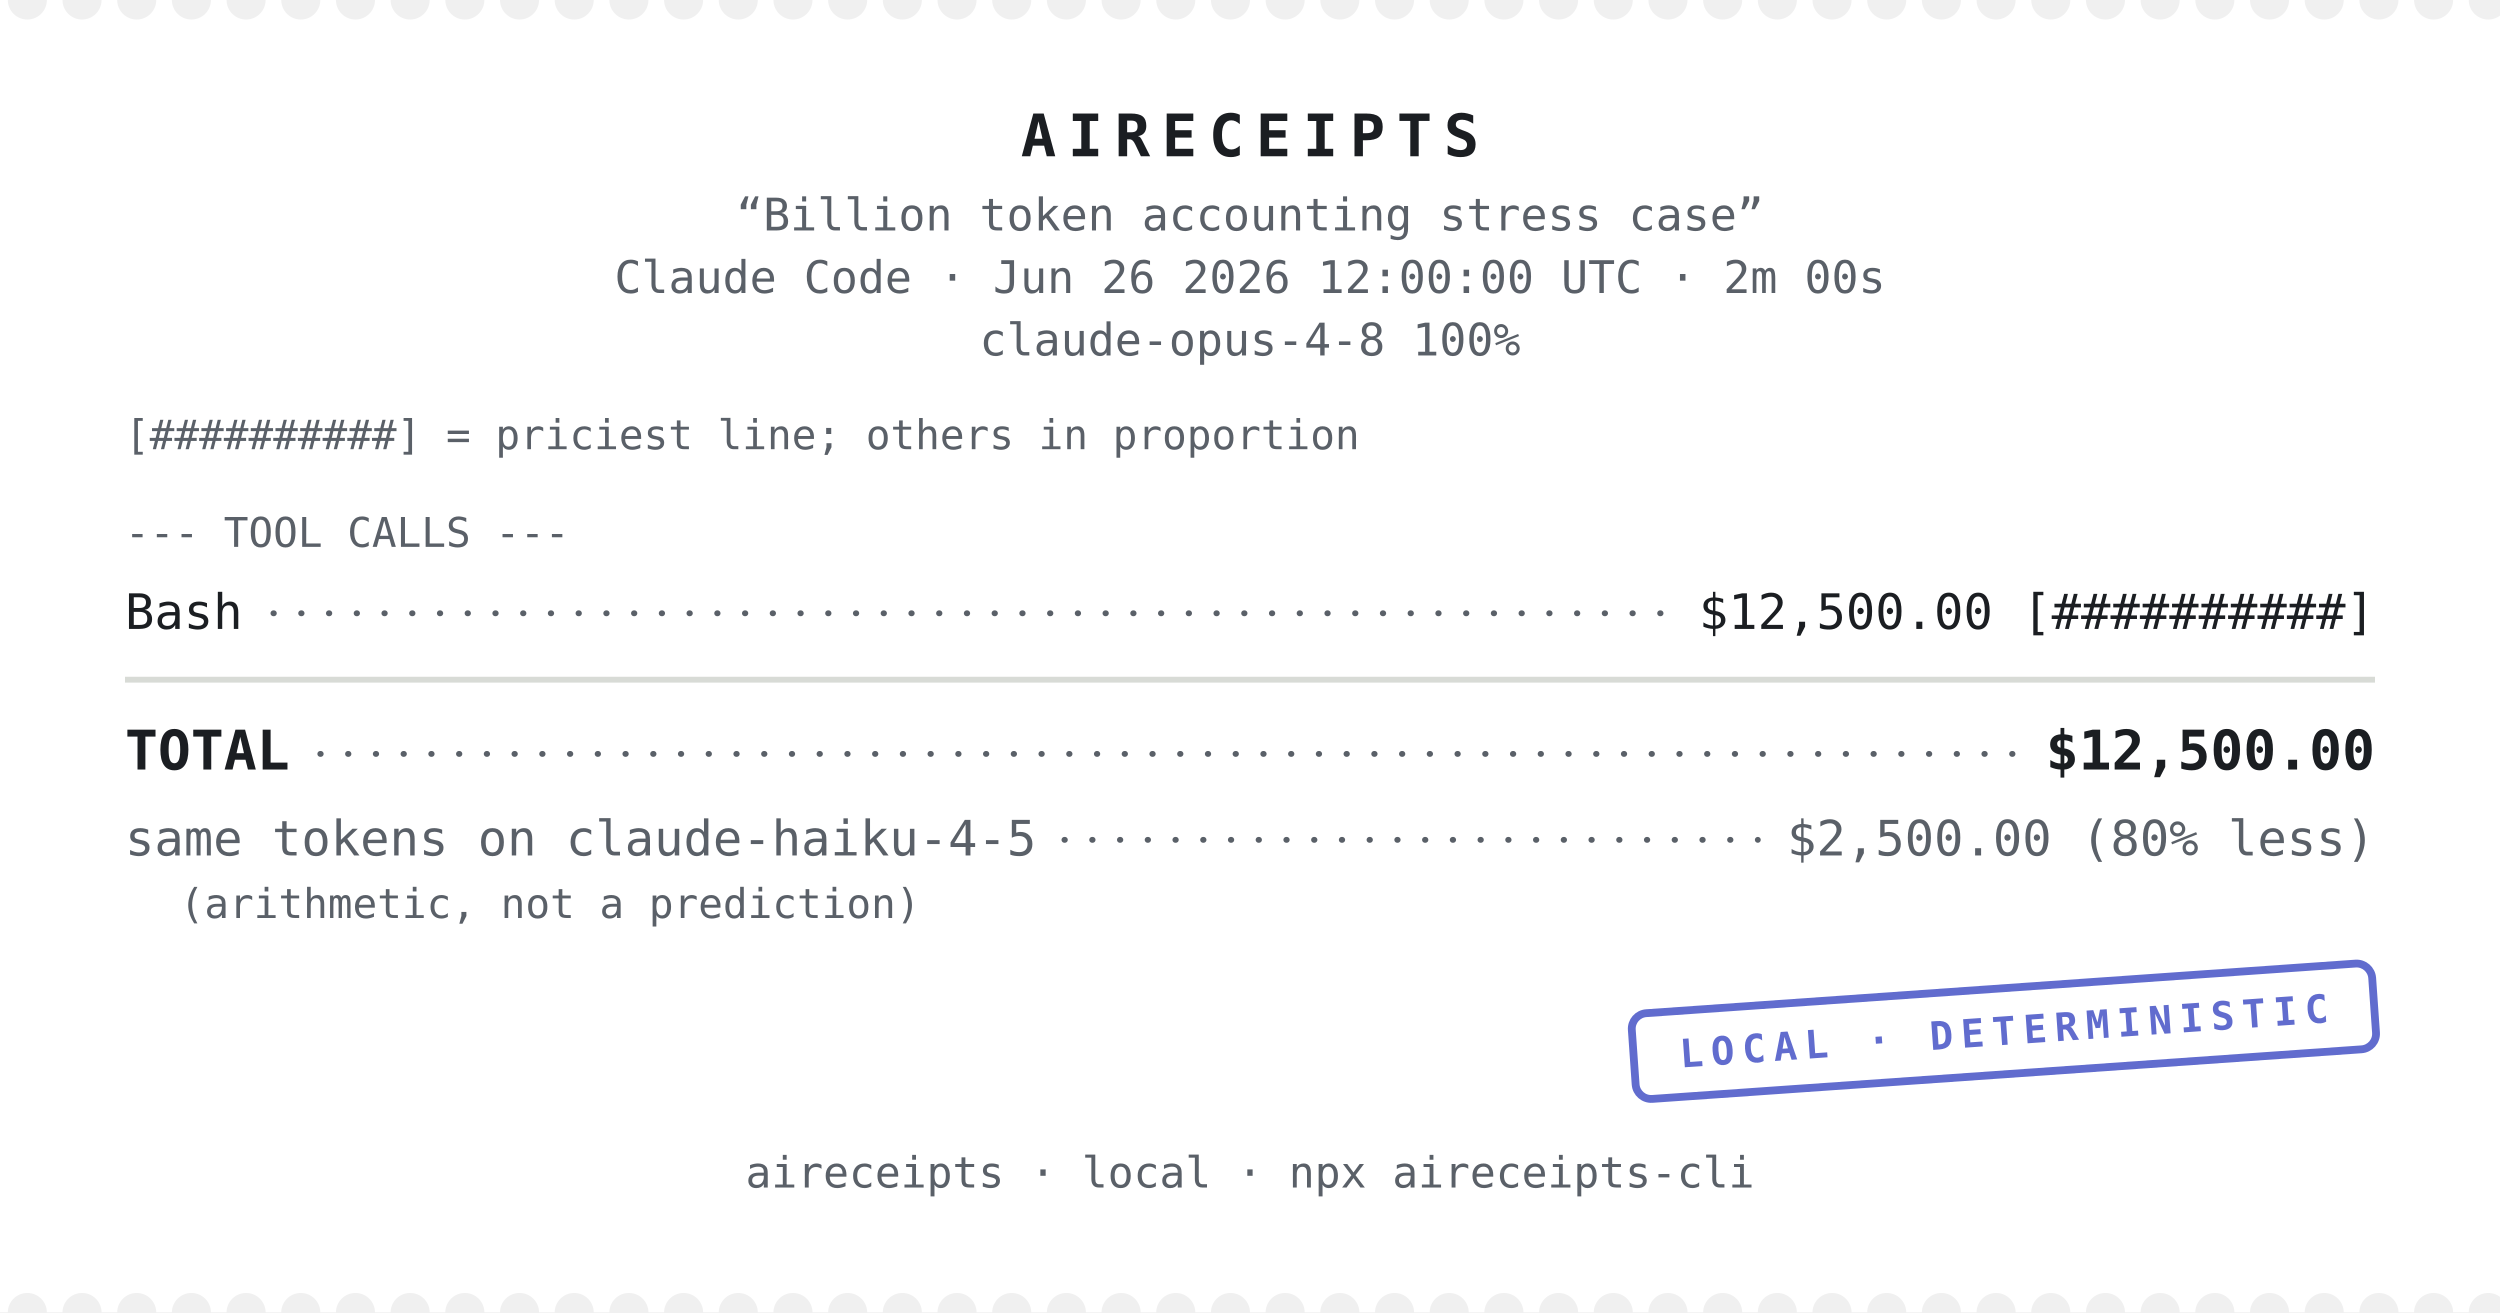
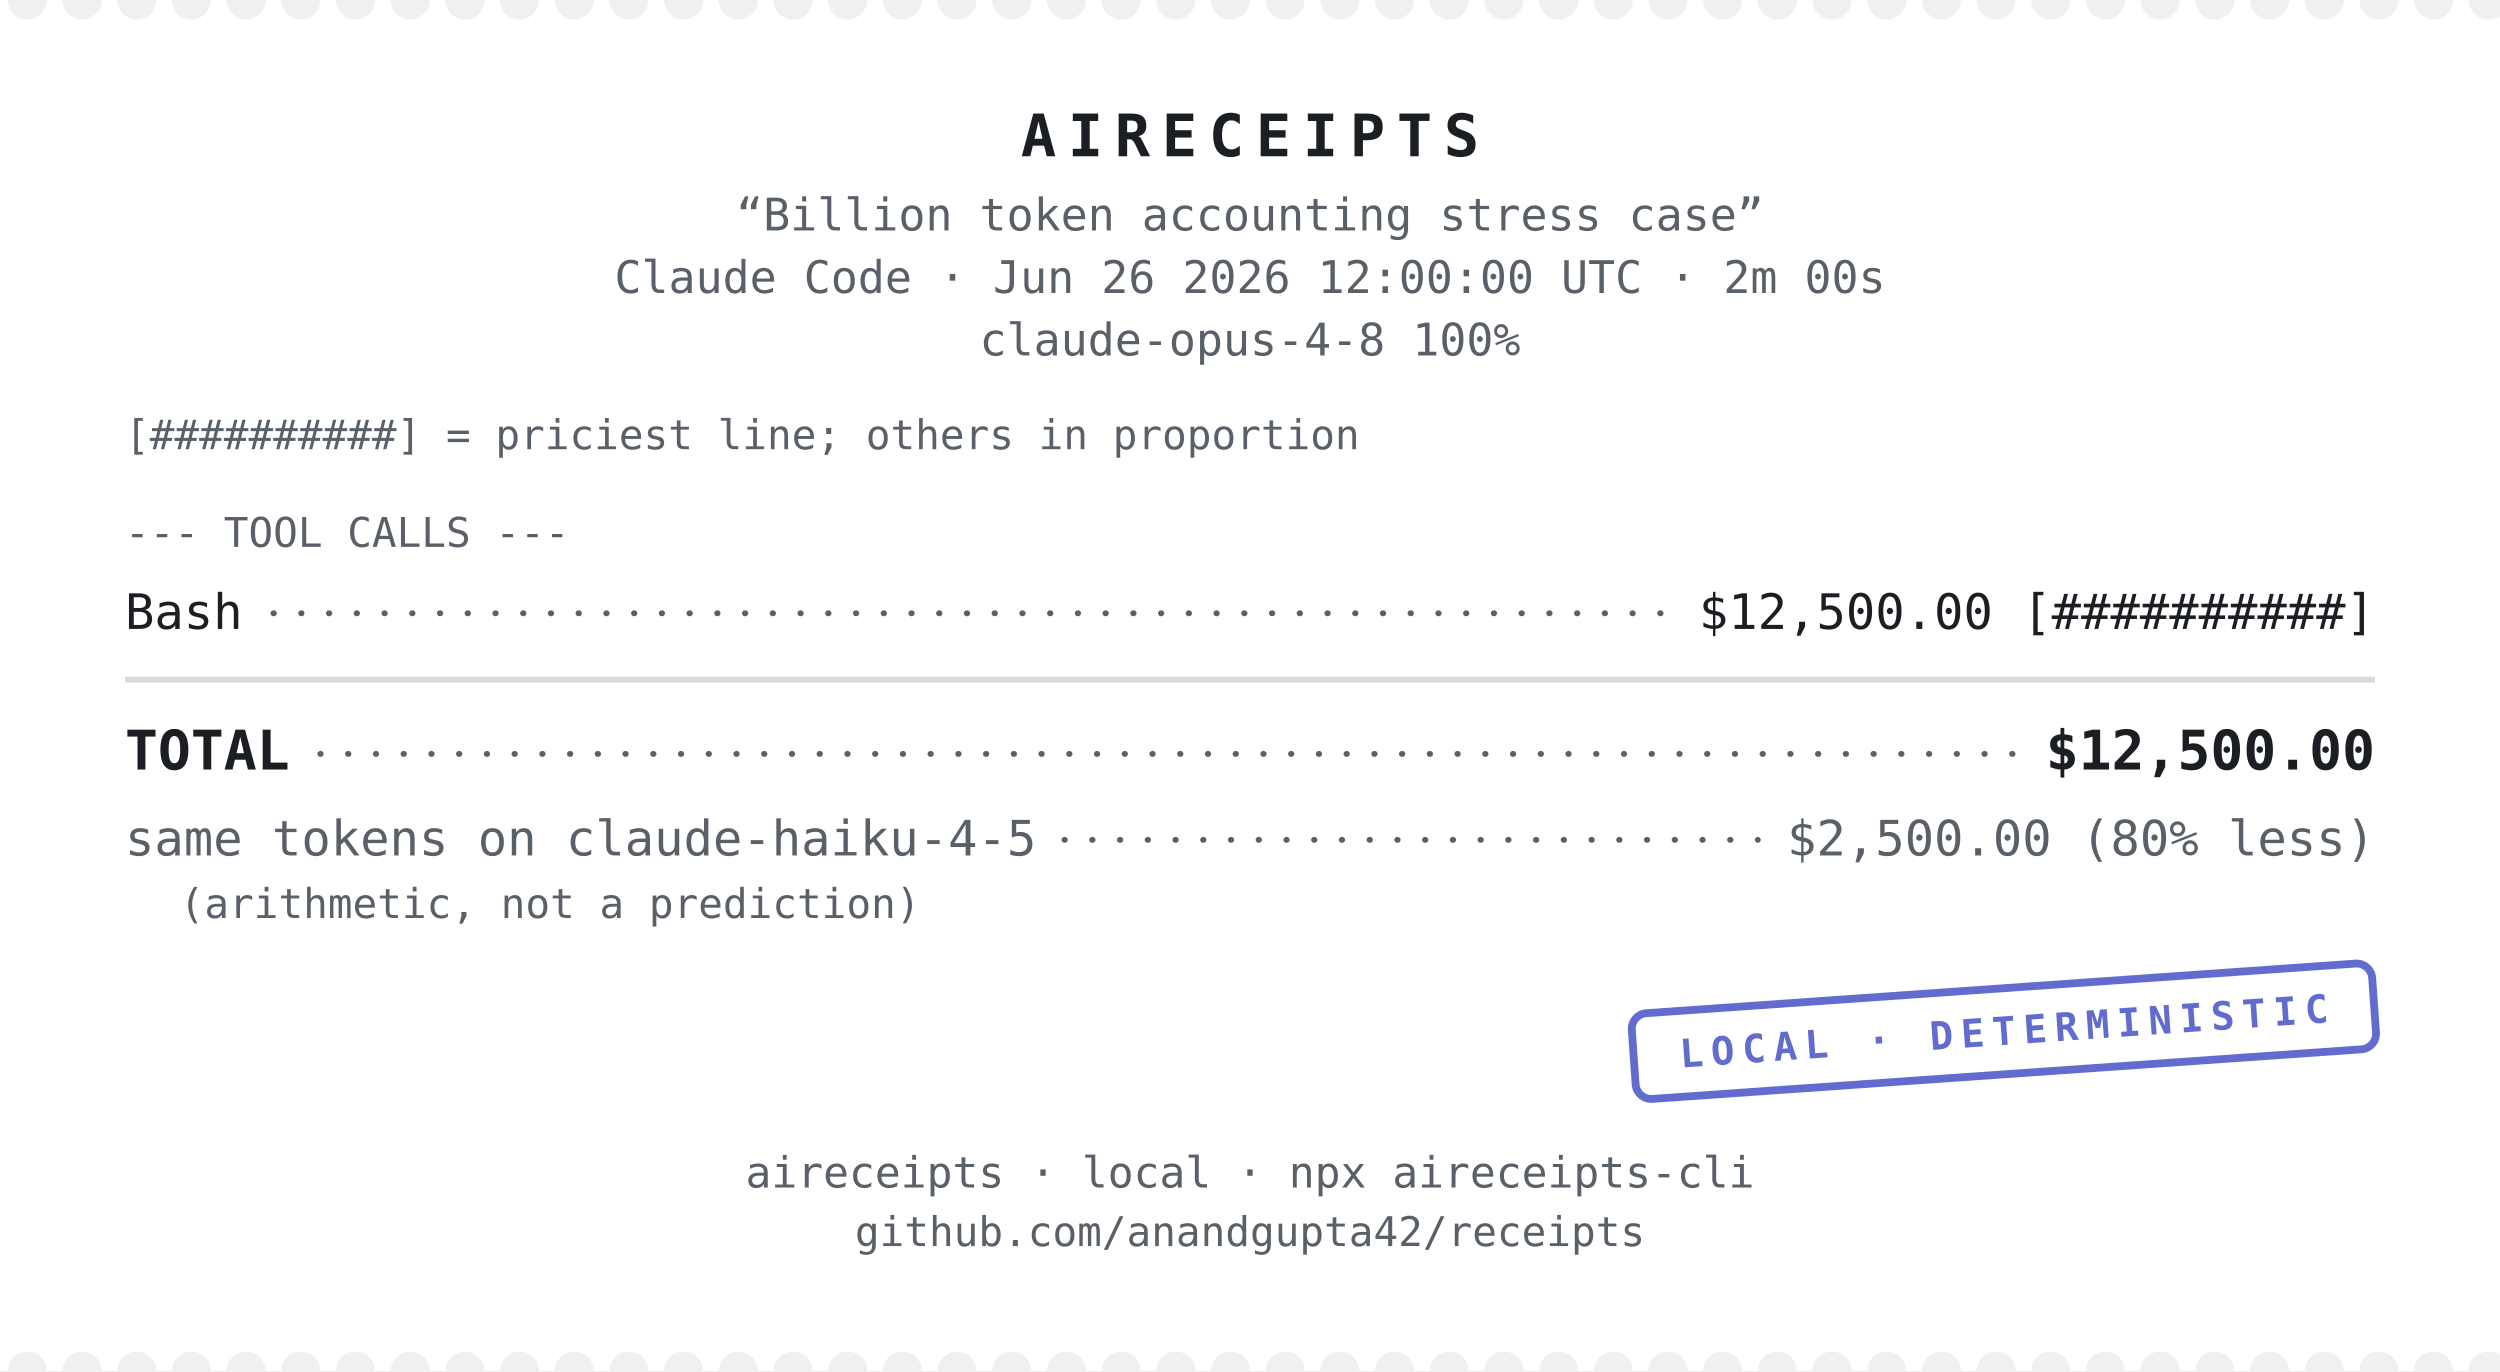
- <svg xmlns="http://www.w3.org/2000/svg" width="640" height="336" viewBox="0 0 640 336" font-family="&quot;SF Mono&quot;,&quot;Cascadia Code&quot;,&quot;JetBrains Mono&quot;,Menlo,Consolas,monospace" role="img" aria-label="aireceipts cost receipt">
+ <svg xmlns="http://www.w3.org/2000/svg" width="640" height="351" viewBox="0 0 640 351" font-family="&quot;SF Mono&quot;,&quot;Cascadia Code&quot;,&quot;JetBrains Mono&quot;,Menlo,Consolas,monospace" role="img" aria-label="aireceipts cost receipt">
  <g transform="translate(0 0)">
    <defs>
-       <mask id="perf-0" maskUnits="userSpaceOnUse" x="-5" y="-5" width="650" height="346">
-         <rect x="0" y="0" width="640" height="336" fill="#FFFFFF" />
+       <mask id="perf-0" maskUnits="userSpaceOnUse" x="-5" y="-5" width="650" height="361">
+         <rect x="0" y="0" width="640" height="351" fill="#FFFFFF" />
        <g class="perf-top">
          <circle cx="7" cy="0" r="5" fill="#000000" />
          <circle cx="21" cy="0" r="5" fill="#000000" />
          <circle cx="35" cy="0" r="5" fill="#000000" />
          <circle cx="49" cy="0" r="5" fill="#000000" />
          <circle cx="63" cy="0" r="5" fill="#000000" />
          <circle cx="77" cy="0" r="5" fill="#000000" />
          <circle cx="91" cy="0" r="5" fill="#000000" />
          <circle cx="105" cy="0" r="5" fill="#000000" />
          <circle cx="119" cy="0" r="5" fill="#000000" />
          <circle cx="133" cy="0" r="5" fill="#000000" />
          <circle cx="147" cy="0" r="5" fill="#000000" />
          <circle cx="161" cy="0" r="5" fill="#000000" />
          <circle cx="175" cy="0" r="5" fill="#000000" />
          <circle cx="189" cy="0" r="5" fill="#000000" />
          <circle cx="203" cy="0" r="5" fill="#000000" />
          <circle cx="217" cy="0" r="5" fill="#000000" />
          <circle cx="231" cy="0" r="5" fill="#000000" />
          <circle cx="245" cy="0" r="5" fill="#000000" />
          <circle cx="259" cy="0" r="5" fill="#000000" />
          <circle cx="273" cy="0" r="5" fill="#000000" />
          <circle cx="287" cy="0" r="5" fill="#000000" />
          <circle cx="301" cy="0" r="5" fill="#000000" />
          <circle cx="315" cy="0" r="5" fill="#000000" />
          <circle cx="329" cy="0" r="5" fill="#000000" />
          <circle cx="343" cy="0" r="5" fill="#000000" />
          <circle cx="357" cy="0" r="5" fill="#000000" />
          <circle cx="371" cy="0" r="5" fill="#000000" />
          <circle cx="385" cy="0" r="5" fill="#000000" />
          <circle cx="399" cy="0" r="5" fill="#000000" />
          <circle cx="413" cy="0" r="5" fill="#000000" />
          <circle cx="427" cy="0" r="5" fill="#000000" />
          <circle cx="441" cy="0" r="5" fill="#000000" />
          <circle cx="455" cy="0" r="5" fill="#000000" />
          <circle cx="469" cy="0" r="5" fill="#000000" />
          <circle cx="483" cy="0" r="5" fill="#000000" />
          <circle cx="497" cy="0" r="5" fill="#000000" />
          <circle cx="511" cy="0" r="5" fill="#000000" />
          <circle cx="525" cy="0" r="5" fill="#000000" />
          <circle cx="539" cy="0" r="5" fill="#000000" />
          <circle cx="553" cy="0" r="5" fill="#000000" />
          <circle cx="567" cy="0" r="5" fill="#000000" />
          <circle cx="581" cy="0" r="5" fill="#000000" />
          <circle cx="595" cy="0" r="5" fill="#000000" />
          <circle cx="609" cy="0" r="5" fill="#000000" />
          <circle cx="623" cy="0" r="5" fill="#000000" />
          <circle cx="637" cy="0" r="5" fill="#000000" />
        </g>
        <g class="perf-bottom">
-           <circle cx="7" cy="336" r="5" fill="#000000" />
-           <circle cx="21" cy="336" r="5" fill="#000000" />
-           <circle cx="35" cy="336" r="5" fill="#000000" />
-           <circle cx="49" cy="336" r="5" fill="#000000" />
-           <circle cx="63" cy="336" r="5" fill="#000000" />
-           <circle cx="77" cy="336" r="5" fill="#000000" />
-           <circle cx="91" cy="336" r="5" fill="#000000" />
-           <circle cx="105" cy="336" r="5" fill="#000000" />
-           <circle cx="119" cy="336" r="5" fill="#000000" />
-           <circle cx="133" cy="336" r="5" fill="#000000" />
-           <circle cx="147" cy="336" r="5" fill="#000000" />
-           <circle cx="161" cy="336" r="5" fill="#000000" />
-           <circle cx="175" cy="336" r="5" fill="#000000" />
-           <circle cx="189" cy="336" r="5" fill="#000000" />
-           <circle cx="203" cy="336" r="5" fill="#000000" />
-           <circle cx="217" cy="336" r="5" fill="#000000" />
-           <circle cx="231" cy="336" r="5" fill="#000000" />
-           <circle cx="245" cy="336" r="5" fill="#000000" />
-           <circle cx="259" cy="336" r="5" fill="#000000" />
-           <circle cx="273" cy="336" r="5" fill="#000000" />
-           <circle cx="287" cy="336" r="5" fill="#000000" />
-           <circle cx="301" cy="336" r="5" fill="#000000" />
-           <circle cx="315" cy="336" r="5" fill="#000000" />
-           <circle cx="329" cy="336" r="5" fill="#000000" />
-           <circle cx="343" cy="336" r="5" fill="#000000" />
-           <circle cx="357" cy="336" r="5" fill="#000000" />
-           <circle cx="371" cy="336" r="5" fill="#000000" />
-           <circle cx="385" cy="336" r="5" fill="#000000" />
-           <circle cx="399" cy="336" r="5" fill="#000000" />
-           <circle cx="413" cy="336" r="5" fill="#000000" />
-           <circle cx="427" cy="336" r="5" fill="#000000" />
-           <circle cx="441" cy="336" r="5" fill="#000000" />
-           <circle cx="455" cy="336" r="5" fill="#000000" />
-           <circle cx="469" cy="336" r="5" fill="#000000" />
-           <circle cx="483" cy="336" r="5" fill="#000000" />
-           <circle cx="497" cy="336" r="5" fill="#000000" />
-           <circle cx="511" cy="336" r="5" fill="#000000" />
-           <circle cx="525" cy="336" r="5" fill="#000000" />
-           <circle cx="539" cy="336" r="5" fill="#000000" />
-           <circle cx="553" cy="336" r="5" fill="#000000" />
-           <circle cx="567" cy="336" r="5" fill="#000000" />
-           <circle cx="581" cy="336" r="5" fill="#000000" />
-           <circle cx="595" cy="336" r="5" fill="#000000" />
-           <circle cx="609" cy="336" r="5" fill="#000000" />
-           <circle cx="623" cy="336" r="5" fill="#000000" />
-           <circle cx="637" cy="336" r="5" fill="#000000" />
+           <circle cx="7" cy="351" r="5" fill="#000000" />
+           <circle cx="21" cy="351" r="5" fill="#000000" />
+           <circle cx="35" cy="351" r="5" fill="#000000" />
+           <circle cx="49" cy="351" r="5" fill="#000000" />
+           <circle cx="63" cy="351" r="5" fill="#000000" />
+           <circle cx="77" cy="351" r="5" fill="#000000" />
+           <circle cx="91" cy="351" r="5" fill="#000000" />
+           <circle cx="105" cy="351" r="5" fill="#000000" />
+           <circle cx="119" cy="351" r="5" fill="#000000" />
+           <circle cx="133" cy="351" r="5" fill="#000000" />
+           <circle cx="147" cy="351" r="5" fill="#000000" />
+           <circle cx="161" cy="351" r="5" fill="#000000" />
+           <circle cx="175" cy="351" r="5" fill="#000000" />
+           <circle cx="189" cy="351" r="5" fill="#000000" />
+           <circle cx="203" cy="351" r="5" fill="#000000" />
+           <circle cx="217" cy="351" r="5" fill="#000000" />
+           <circle cx="231" cy="351" r="5" fill="#000000" />
+           <circle cx="245" cy="351" r="5" fill="#000000" />
+           <circle cx="259" cy="351" r="5" fill="#000000" />
+           <circle cx="273" cy="351" r="5" fill="#000000" />
+           <circle cx="287" cy="351" r="5" fill="#000000" />
+           <circle cx="301" cy="351" r="5" fill="#000000" />
+           <circle cx="315" cy="351" r="5" fill="#000000" />
+           <circle cx="329" cy="351" r="5" fill="#000000" />
+           <circle cx="343" cy="351" r="5" fill="#000000" />
+           <circle cx="357" cy="351" r="5" fill="#000000" />
+           <circle cx="371" cy="351" r="5" fill="#000000" />
+           <circle cx="385" cy="351" r="5" fill="#000000" />
+           <circle cx="399" cy="351" r="5" fill="#000000" />
+           <circle cx="413" cy="351" r="5" fill="#000000" />
+           <circle cx="427" cy="351" r="5" fill="#000000" />
+           <circle cx="441" cy="351" r="5" fill="#000000" />
+           <circle cx="455" cy="351" r="5" fill="#000000" />
+           <circle cx="469" cy="351" r="5" fill="#000000" />
+           <circle cx="483" cy="351" r="5" fill="#000000" />
+           <circle cx="497" cy="351" r="5" fill="#000000" />
+           <circle cx="511" cy="351" r="5" fill="#000000" />
+           <circle cx="525" cy="351" r="5" fill="#000000" />
+           <circle cx="539" cy="351" r="5" fill="#000000" />
+           <circle cx="553" cy="351" r="5" fill="#000000" />
+           <circle cx="567" cy="351" r="5" fill="#000000" />
+           <circle cx="581" cy="351" r="5" fill="#000000" />
+           <circle cx="595" cy="351" r="5" fill="#000000" />
+           <circle cx="609" cy="351" r="5" fill="#000000" />
+           <circle cx="623" cy="351" r="5" fill="#000000" />
+           <circle cx="637" cy="351" r="5" fill="#000000" />
        </g>
      </mask>
    </defs>
-     <rect x="0" y="0" width="640" height="336" fill="#FFFFFF" mask="url(#perf-0)" />
+     <rect x="0" y="0" width="640" height="351" fill="#FFFFFF" mask="url(#perf-0)" />
    <text x="320" y="40" font-size="15" fill="#1B1E22" text-anchor="middle" font-weight="700" letter-spacing="3">AIRECEIPTS</text>
    <text x="320" y="59" font-size="11.5" fill="#5A6068" text-anchor="middle">“Billion token accounting stress case”</text>
    <text x="320" y="75" font-size="11.5" fill="#5A6068" text-anchor="middle">Claude Code · Jun 26 2026 12:00:00 UTC · 2m 00s</text>
    <text x="320" y="91" font-size="11.5" fill="#5A6068" text-anchor="middle">claude-opus-4-8 100%</text>
    <text x="32" y="115" font-size="10.5" fill="#5A6068" text-anchor="start">[##########] = priciest line; others in proportion</text>
    <text x="32" y="140" font-size="10.5" fill="#5A6068" text-anchor="start">--- TOOL CALLS ---</text>
    <text x="32" y="161" font-size="12.5" fill="#1B1E22" text-anchor="start">Bash</text>
    <text x="608" y="161" font-size="12.5" fill="#1B1E22" text-anchor="end">$12,500.00 [##########]</text>
    <line x1="70" y1="157" x2="427.5" y2="157" stroke="#5A6068" stroke-width="1.5" stroke-linecap="round" stroke-dasharray="0.1 7" />
    <line x1="32" y1="174" x2="608" y2="174" stroke="#D8DBD6" stroke-width="1.5" />
    <text x="32" y="197" font-size="14" fill="#1B1E22" text-anchor="start" font-weight="700">TOTAL</text>
    <text x="608" y="197" font-size="14" fill="#1B1E22" text-anchor="end" font-weight="700">$12,500.00</text>
    <line x1="82" y1="193" x2="516" y2="193" stroke="#5A6068" stroke-width="1.5" stroke-linecap="round" stroke-dasharray="0.1 7" />
    <text x="32" y="219" font-size="12.5" fill="#5A6068" text-anchor="start" font-weight="400">same tokens on claude-haiku-4-5</text>
    <text x="608" y="219" font-size="12.5" fill="#5A6068" text-anchor="end" font-weight="400">$2,500.00 (80% less)</text>
    <line x1="272.5" y1="215" x2="450" y2="215" stroke="#5A6068" stroke-width="1.5" stroke-linecap="round" stroke-dasharray="0.1 7" />
    <text x="46" y="235" font-size="10.5" fill="#5A6068" text-anchor="start">(arithmetic, not a prediction)</text>
    <g class="stamp" opacity="0.8" transform="rotate(-4 513 264)">
      <rect x="418" y="253" width="190" height="22" rx="4" fill="none" stroke="#3947C2" stroke-width="2" />
      <text x="513" y="267.5" font-size="10" fill="#3947C2" text-anchor="middle" font-weight="700" letter-spacing="2">LOCAL · DETERMINISTIC</text>
    </g>
    <text x="320" y="304" font-size="11" fill="#5A6068" text-anchor="middle">aireceipts · local · npx aireceipts-cli</text>
+     <text x="320" y="319" font-size="10.5" fill="#5A6068" text-anchor="middle">github.com/anandgupta42/receipts</text>
  </g>
</svg>
